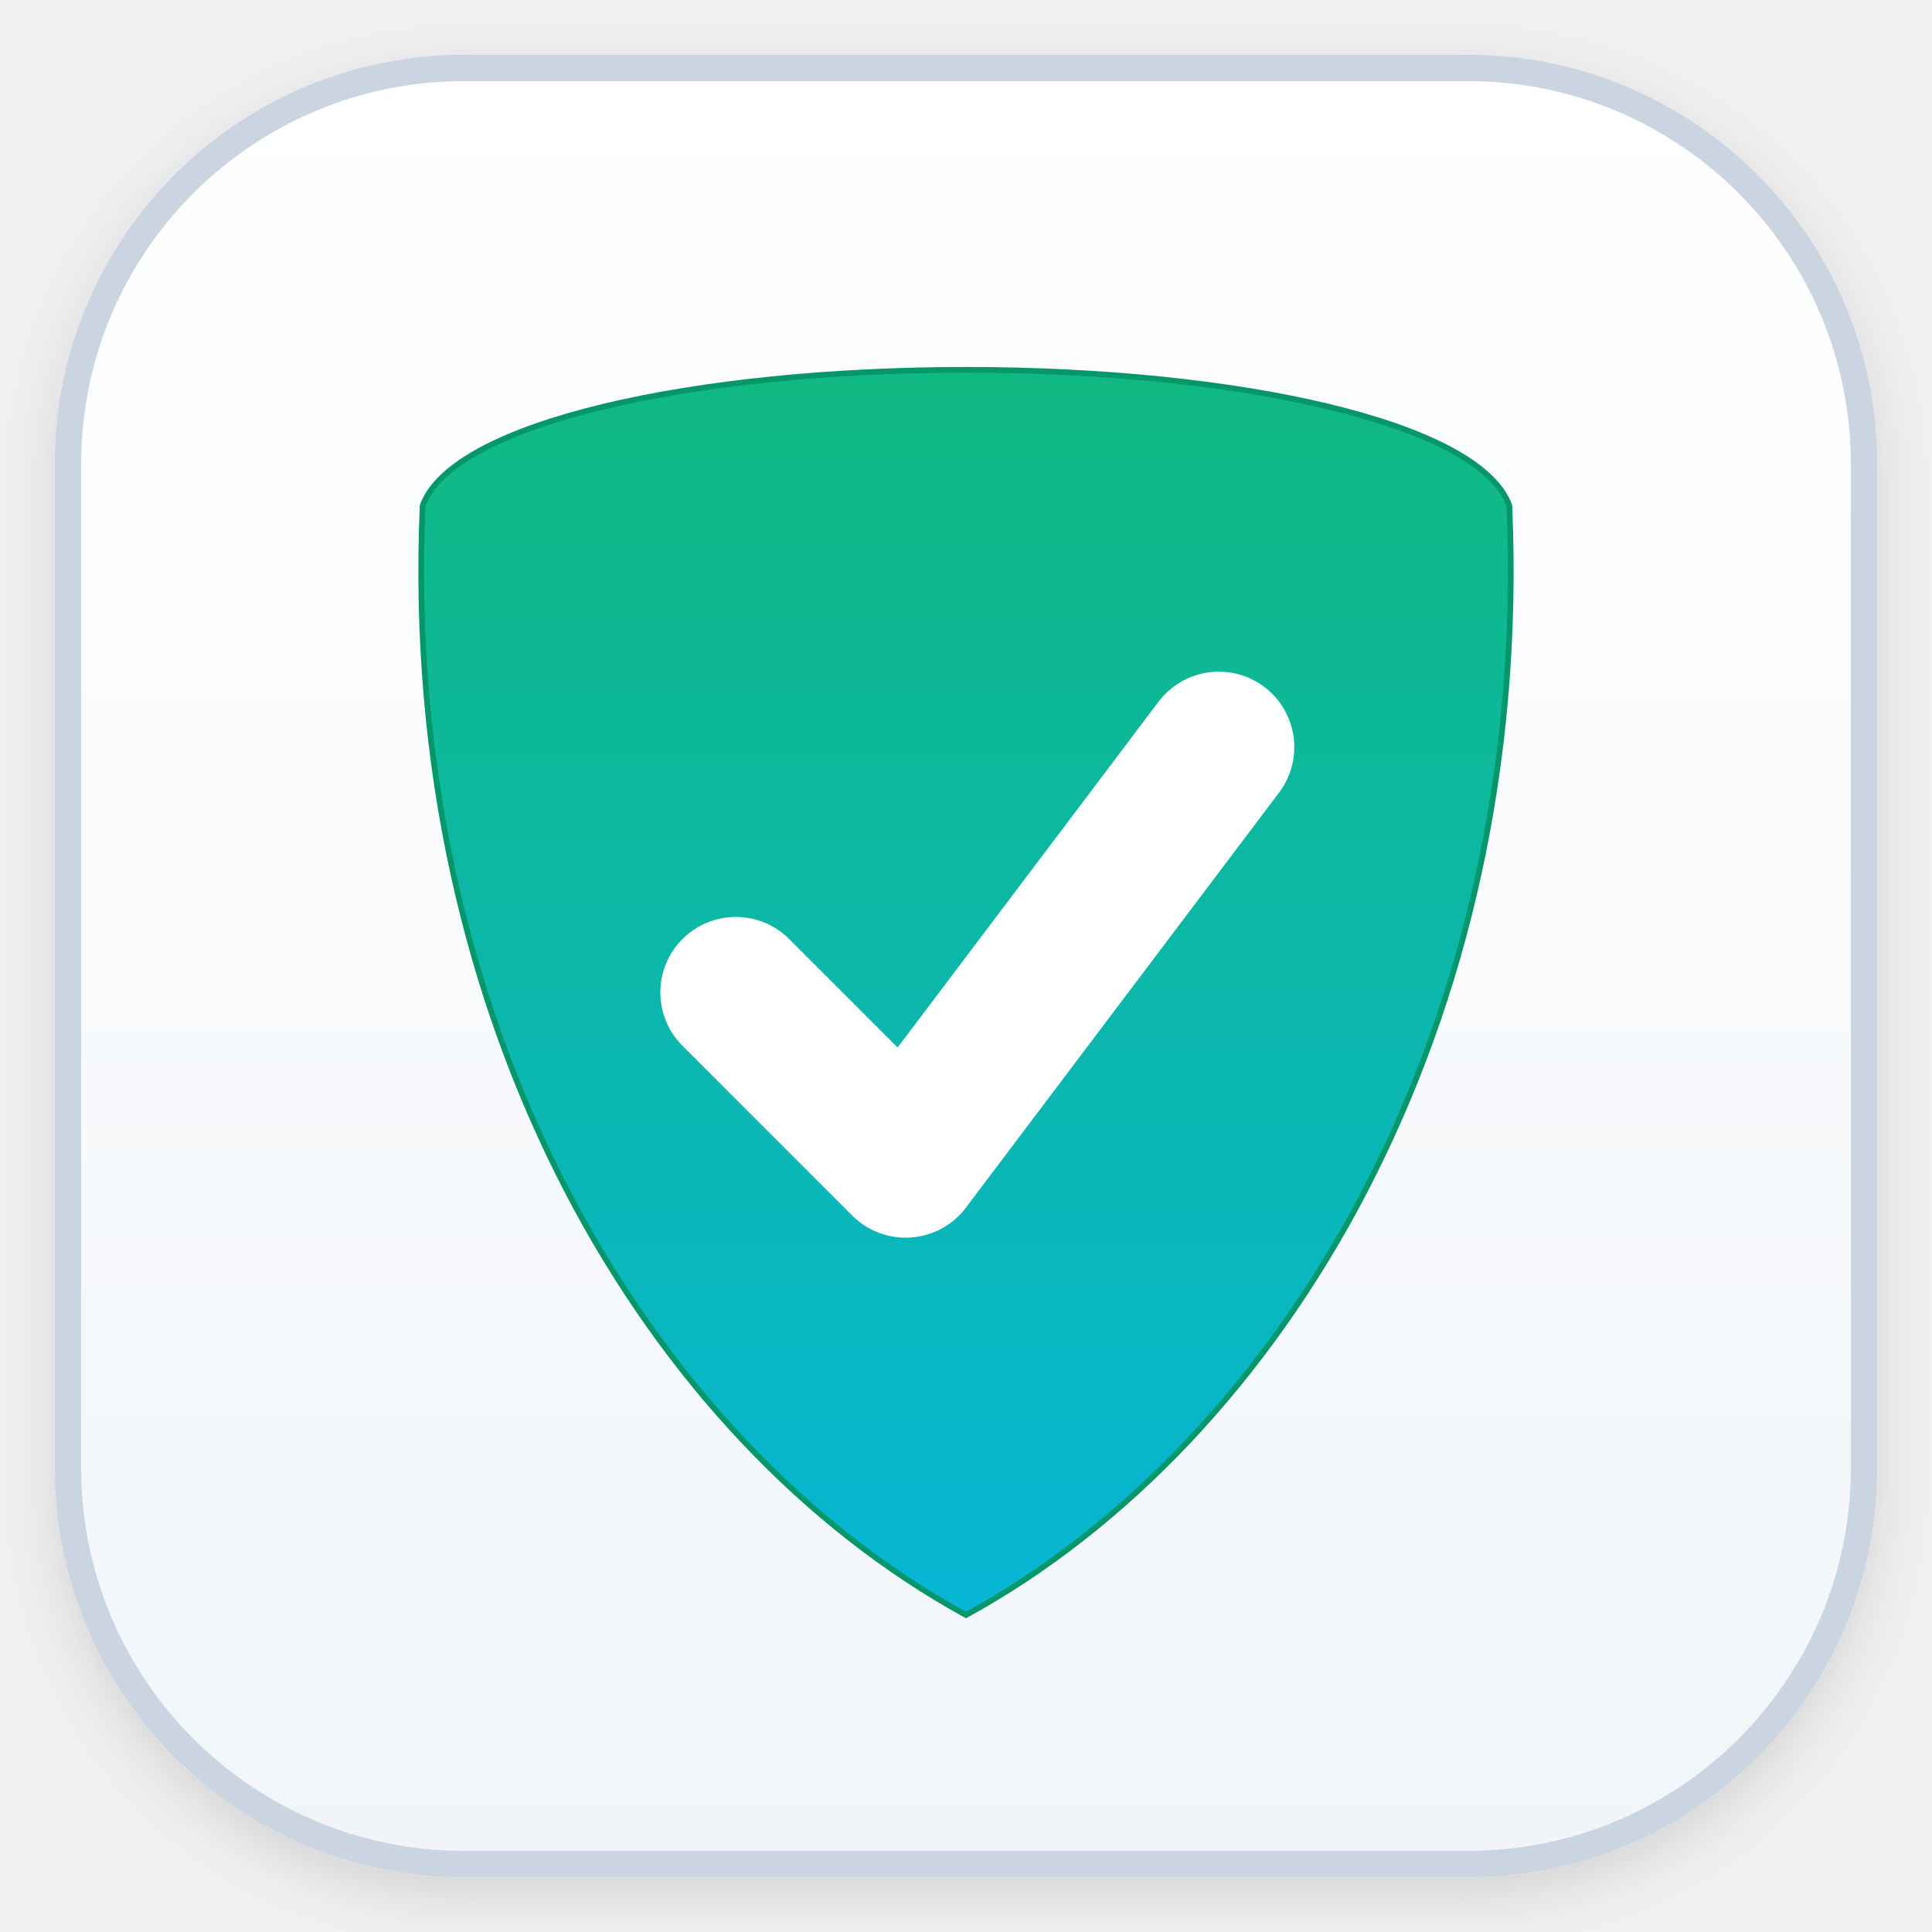
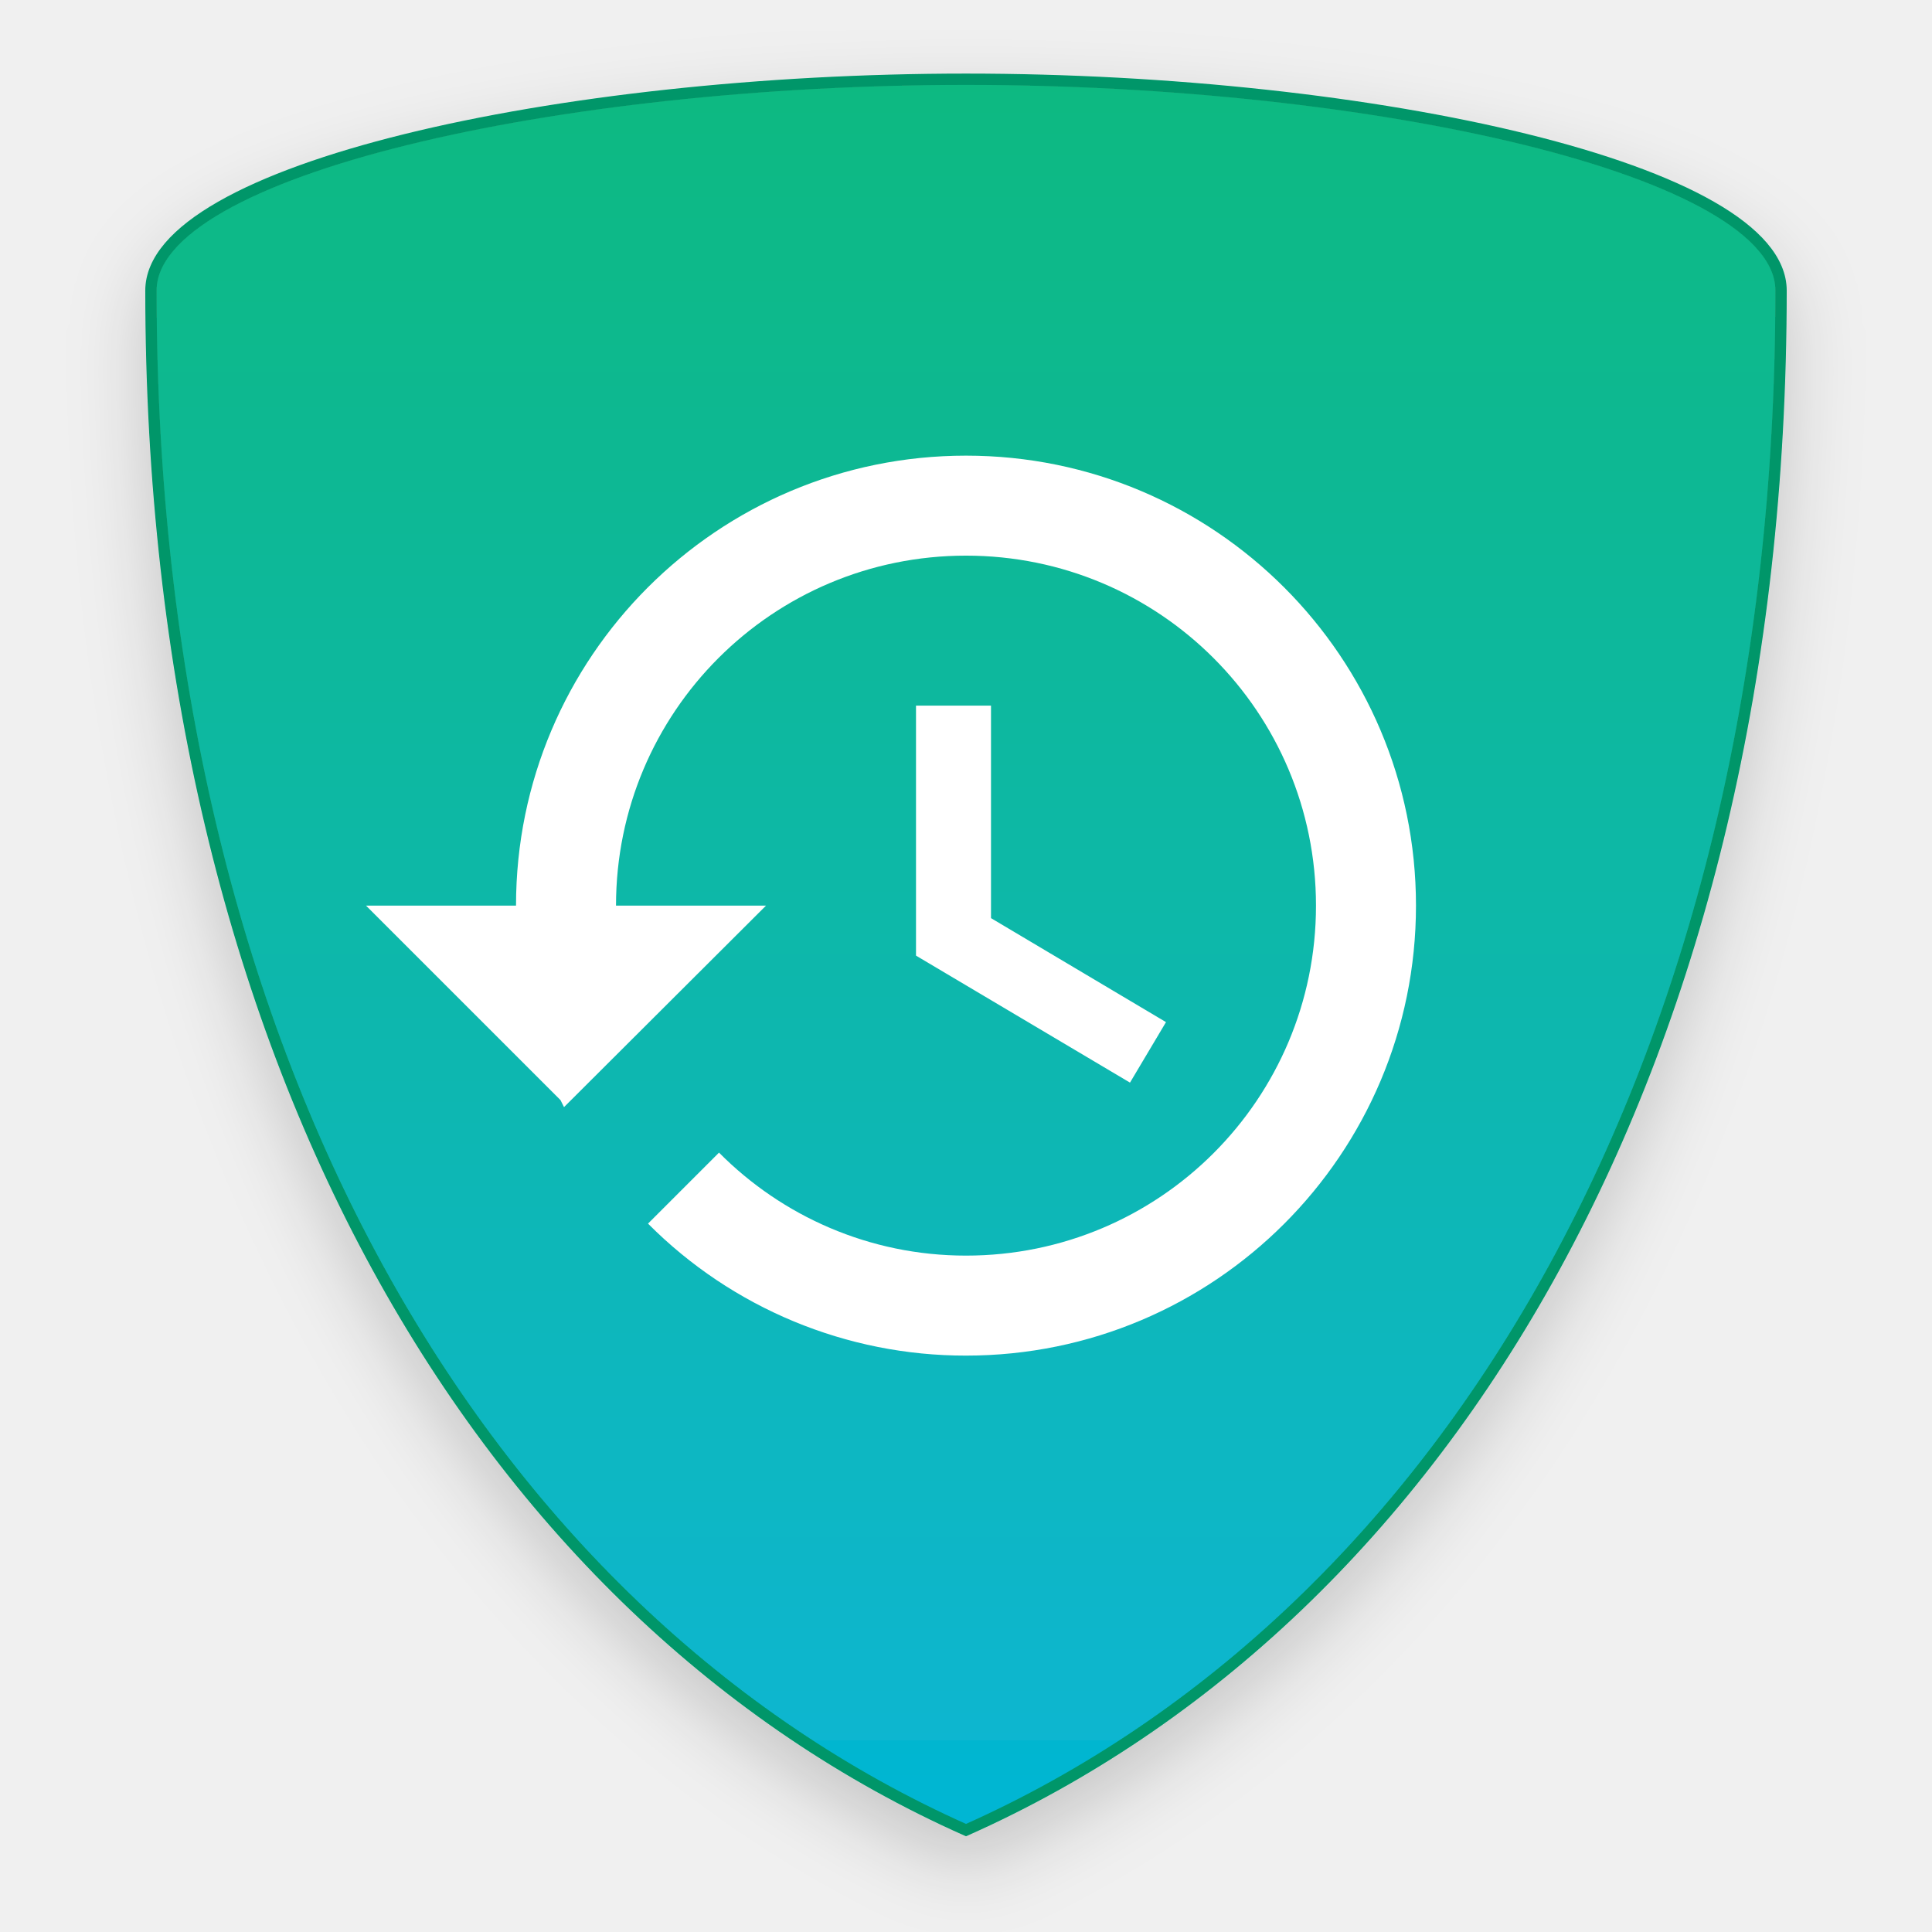
<svg xmlns="http://www.w3.org/2000/svg" viewBox="0 0 512 512" width="100%" height="100%">
  <defs>
-     <linearGradient id="hg-light-bg" x1="0%" y1="0%" x2="0%" y2="100%">
-       <stop offset="0%" stop-color="#ffffff" />
-       <stop offset="100%" stop-color="#f1f5f9" />
-     </linearGradient>
    <linearGradient id="hg-shield-grad" x1="0%" y1="0%" x2="0%" y2="100%">
      <stop offset="0%" stop-color="#10b981" />
      <stop offset="100%" stop-color="#06b6d4" />
    </linearGradient>
-     <filter id="hg-soft-shadow" x="-10%" y="-10%" width="120%" height="120%">
-       <feDropShadow dx="0" dy="5" stdDeviation="7" flood-color="#000000" flood-opacity="0.12" />
+     <filter id="hg-shield-shadow" x="-10%" y="-10%" width="120%" height="120%">
+       <feDropShadow dx="0" dy="8" stdDeviation="10" flood-color="#000000" flood-opacity="0.18" />
    </filter>
  </defs>
-   <rect x="18" y="18" width="476" height="476" rx="105" fill="url(#hg-light-bg)" stroke="#cbd5e1" stroke-width="7" filter="url(#hg-soft-shadow)" />
-   <path d="M 256 98             C 328 98, 392 112, 400 134             C 406 272, 340 382, 256 428             C 172 382, 106 272, 112 134             C 120 112, 184 98, 256 98 Z" fill="url(#hg-shield-grad)" stroke="#059669" stroke-width="1.5" />
-   <path d="M 195 263 L 240 308 L 323 198" fill="none" stroke="#ffffff" stroke-width="40" stroke-linecap="round" stroke-linejoin="round" />
+   <path d="M 256 21             C 364 21, 472 45, 472 77             C 472 280, 384 428, 256 485             C 128 428, 40 280, 40 77             C 40 45, 148 21, 256 21 Z" fill="url(#hg-shield-grad)" stroke="#059669" stroke-width="3" filter="url(#hg-shield-shadow)" />
+   <g transform="translate(256, 240) scale(13.25) translate(-13, -12)">
+     <path fill="#ffffff" d="M13 3a9 9 0 0 0-9 9H1l3.89 3.89.07.14L9 12H6c0-3.87 3.13-7 7-7s7 3.13 7 7-3.13 7-7 7c-1.93 0-3.68-.79-4.94-2.06l-1.42 1.42A8.954 8.954 0 0 0 13 21a9 9 0 0 0 0-18zm-1 5v5l4.28 2.54.72-1.21-3.5-2.08V8H12z" />
+   </g>
</svg>
